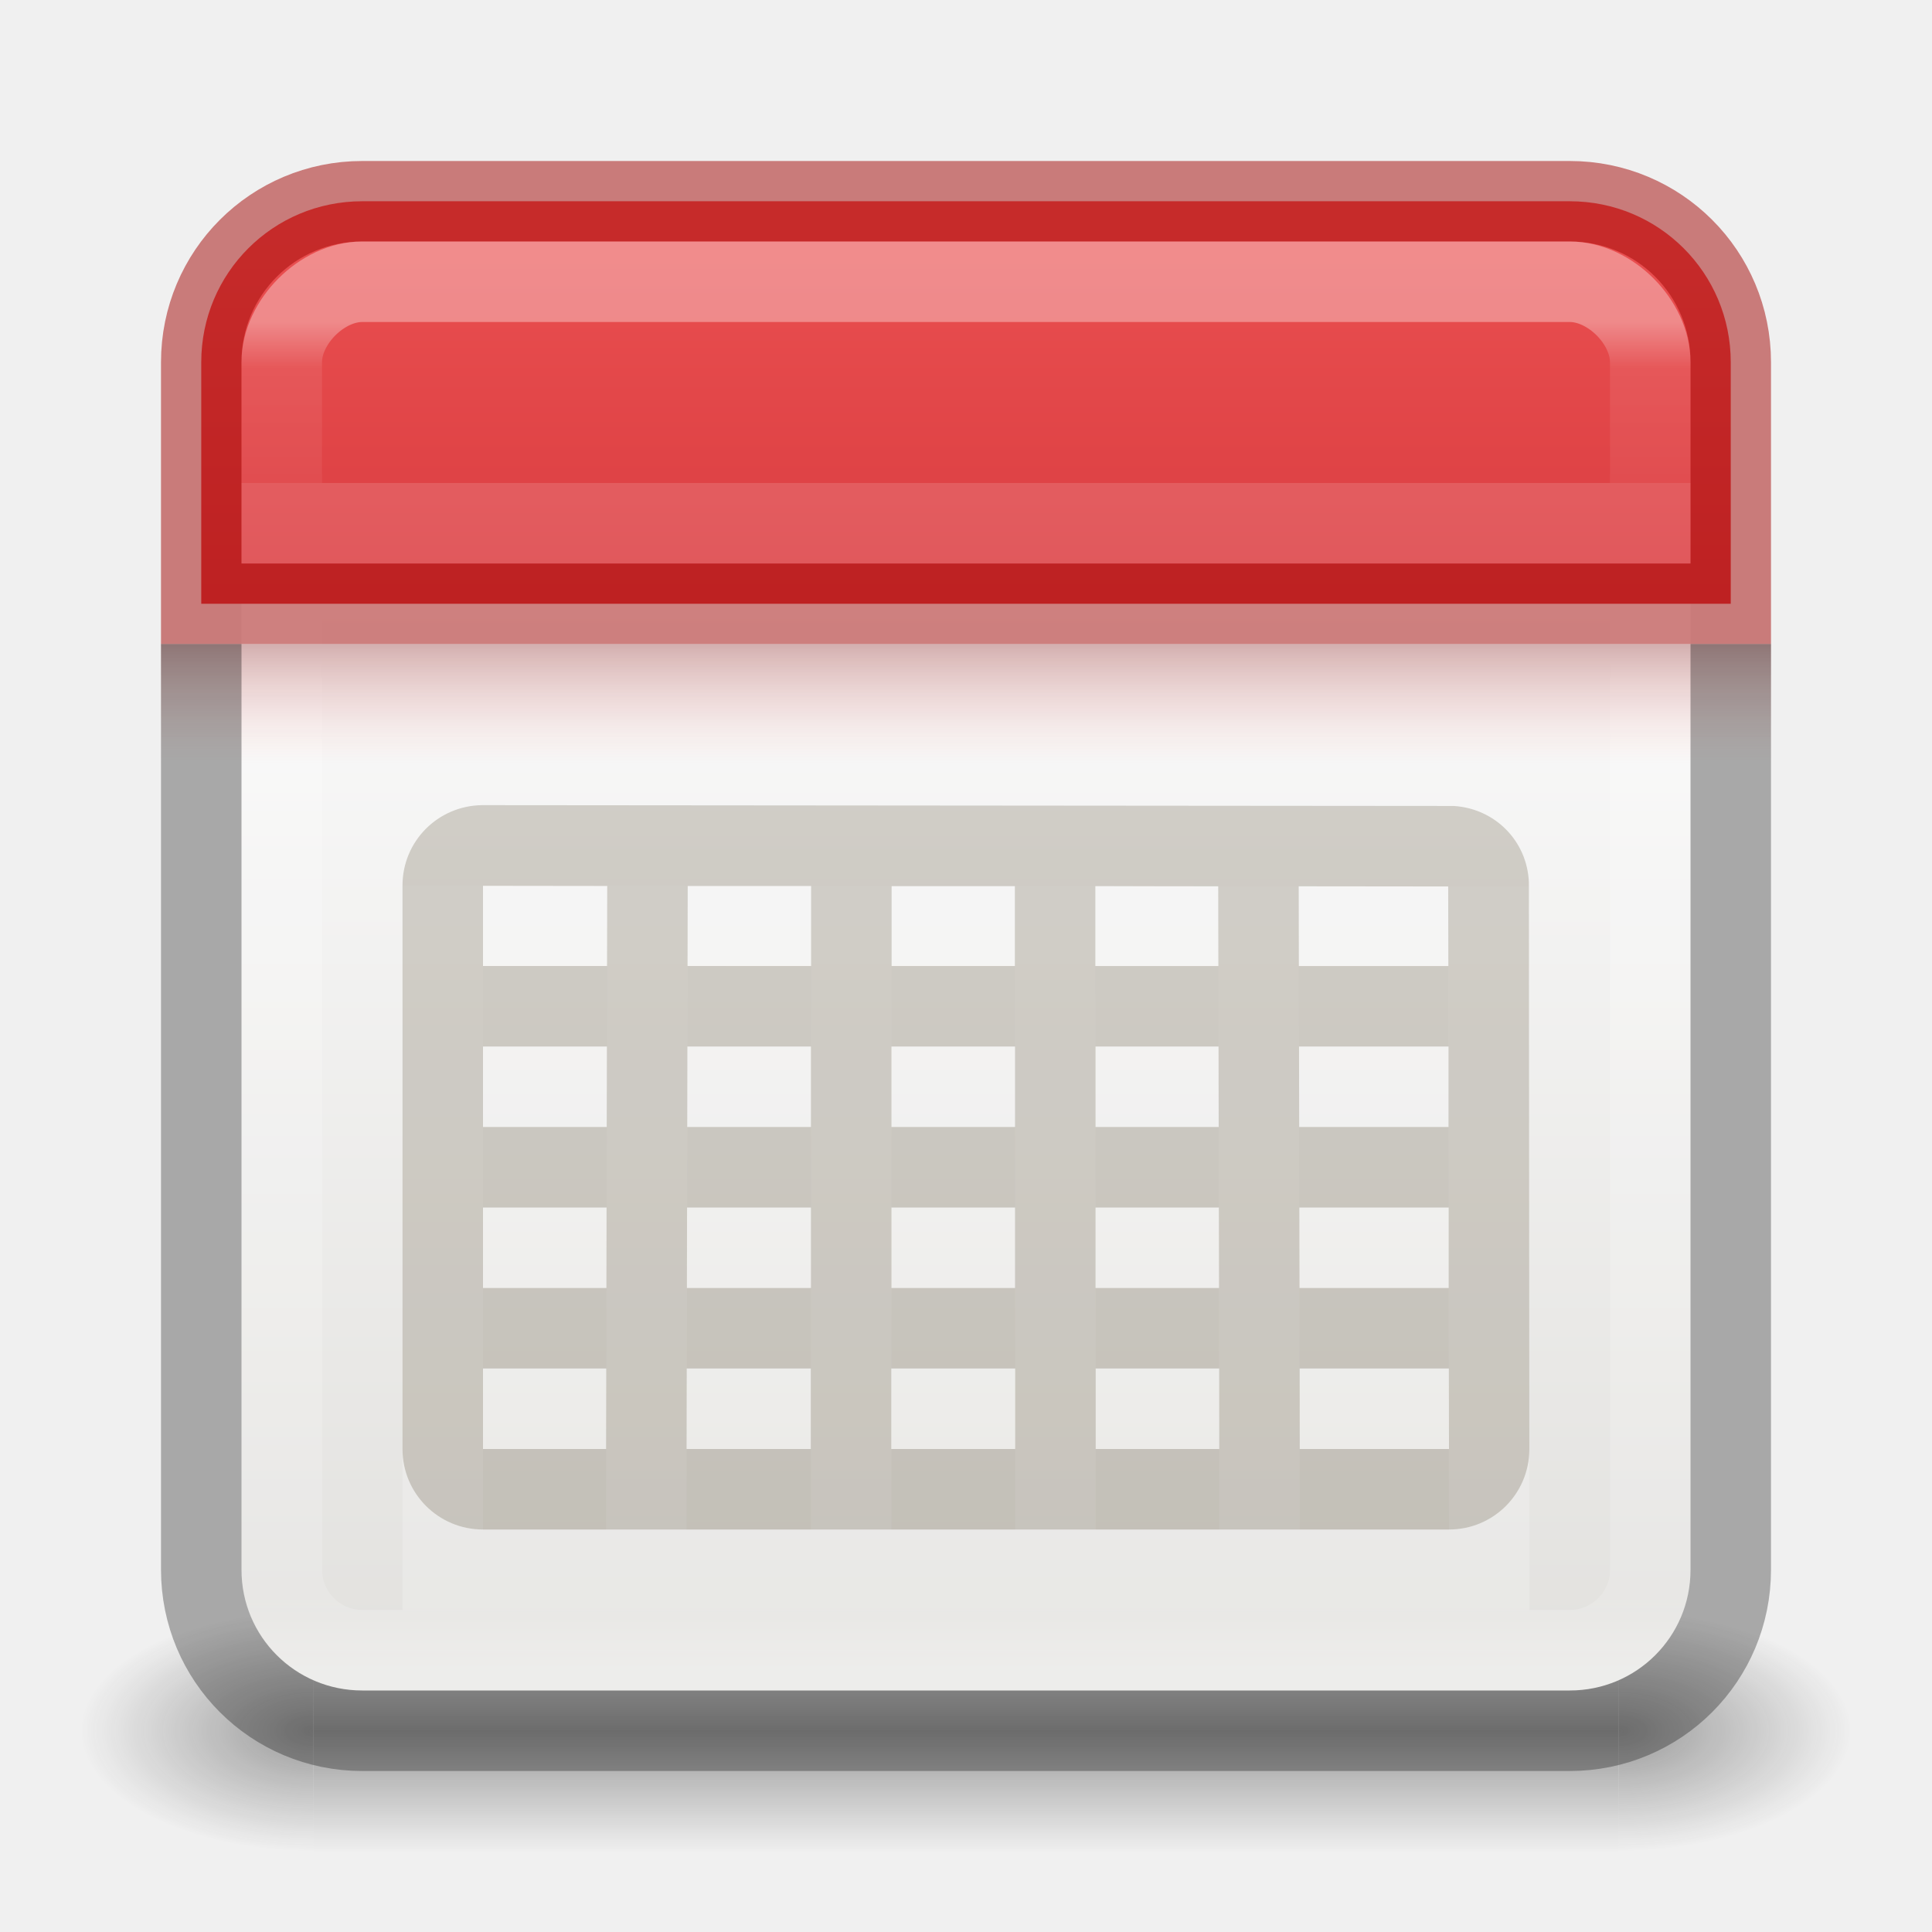
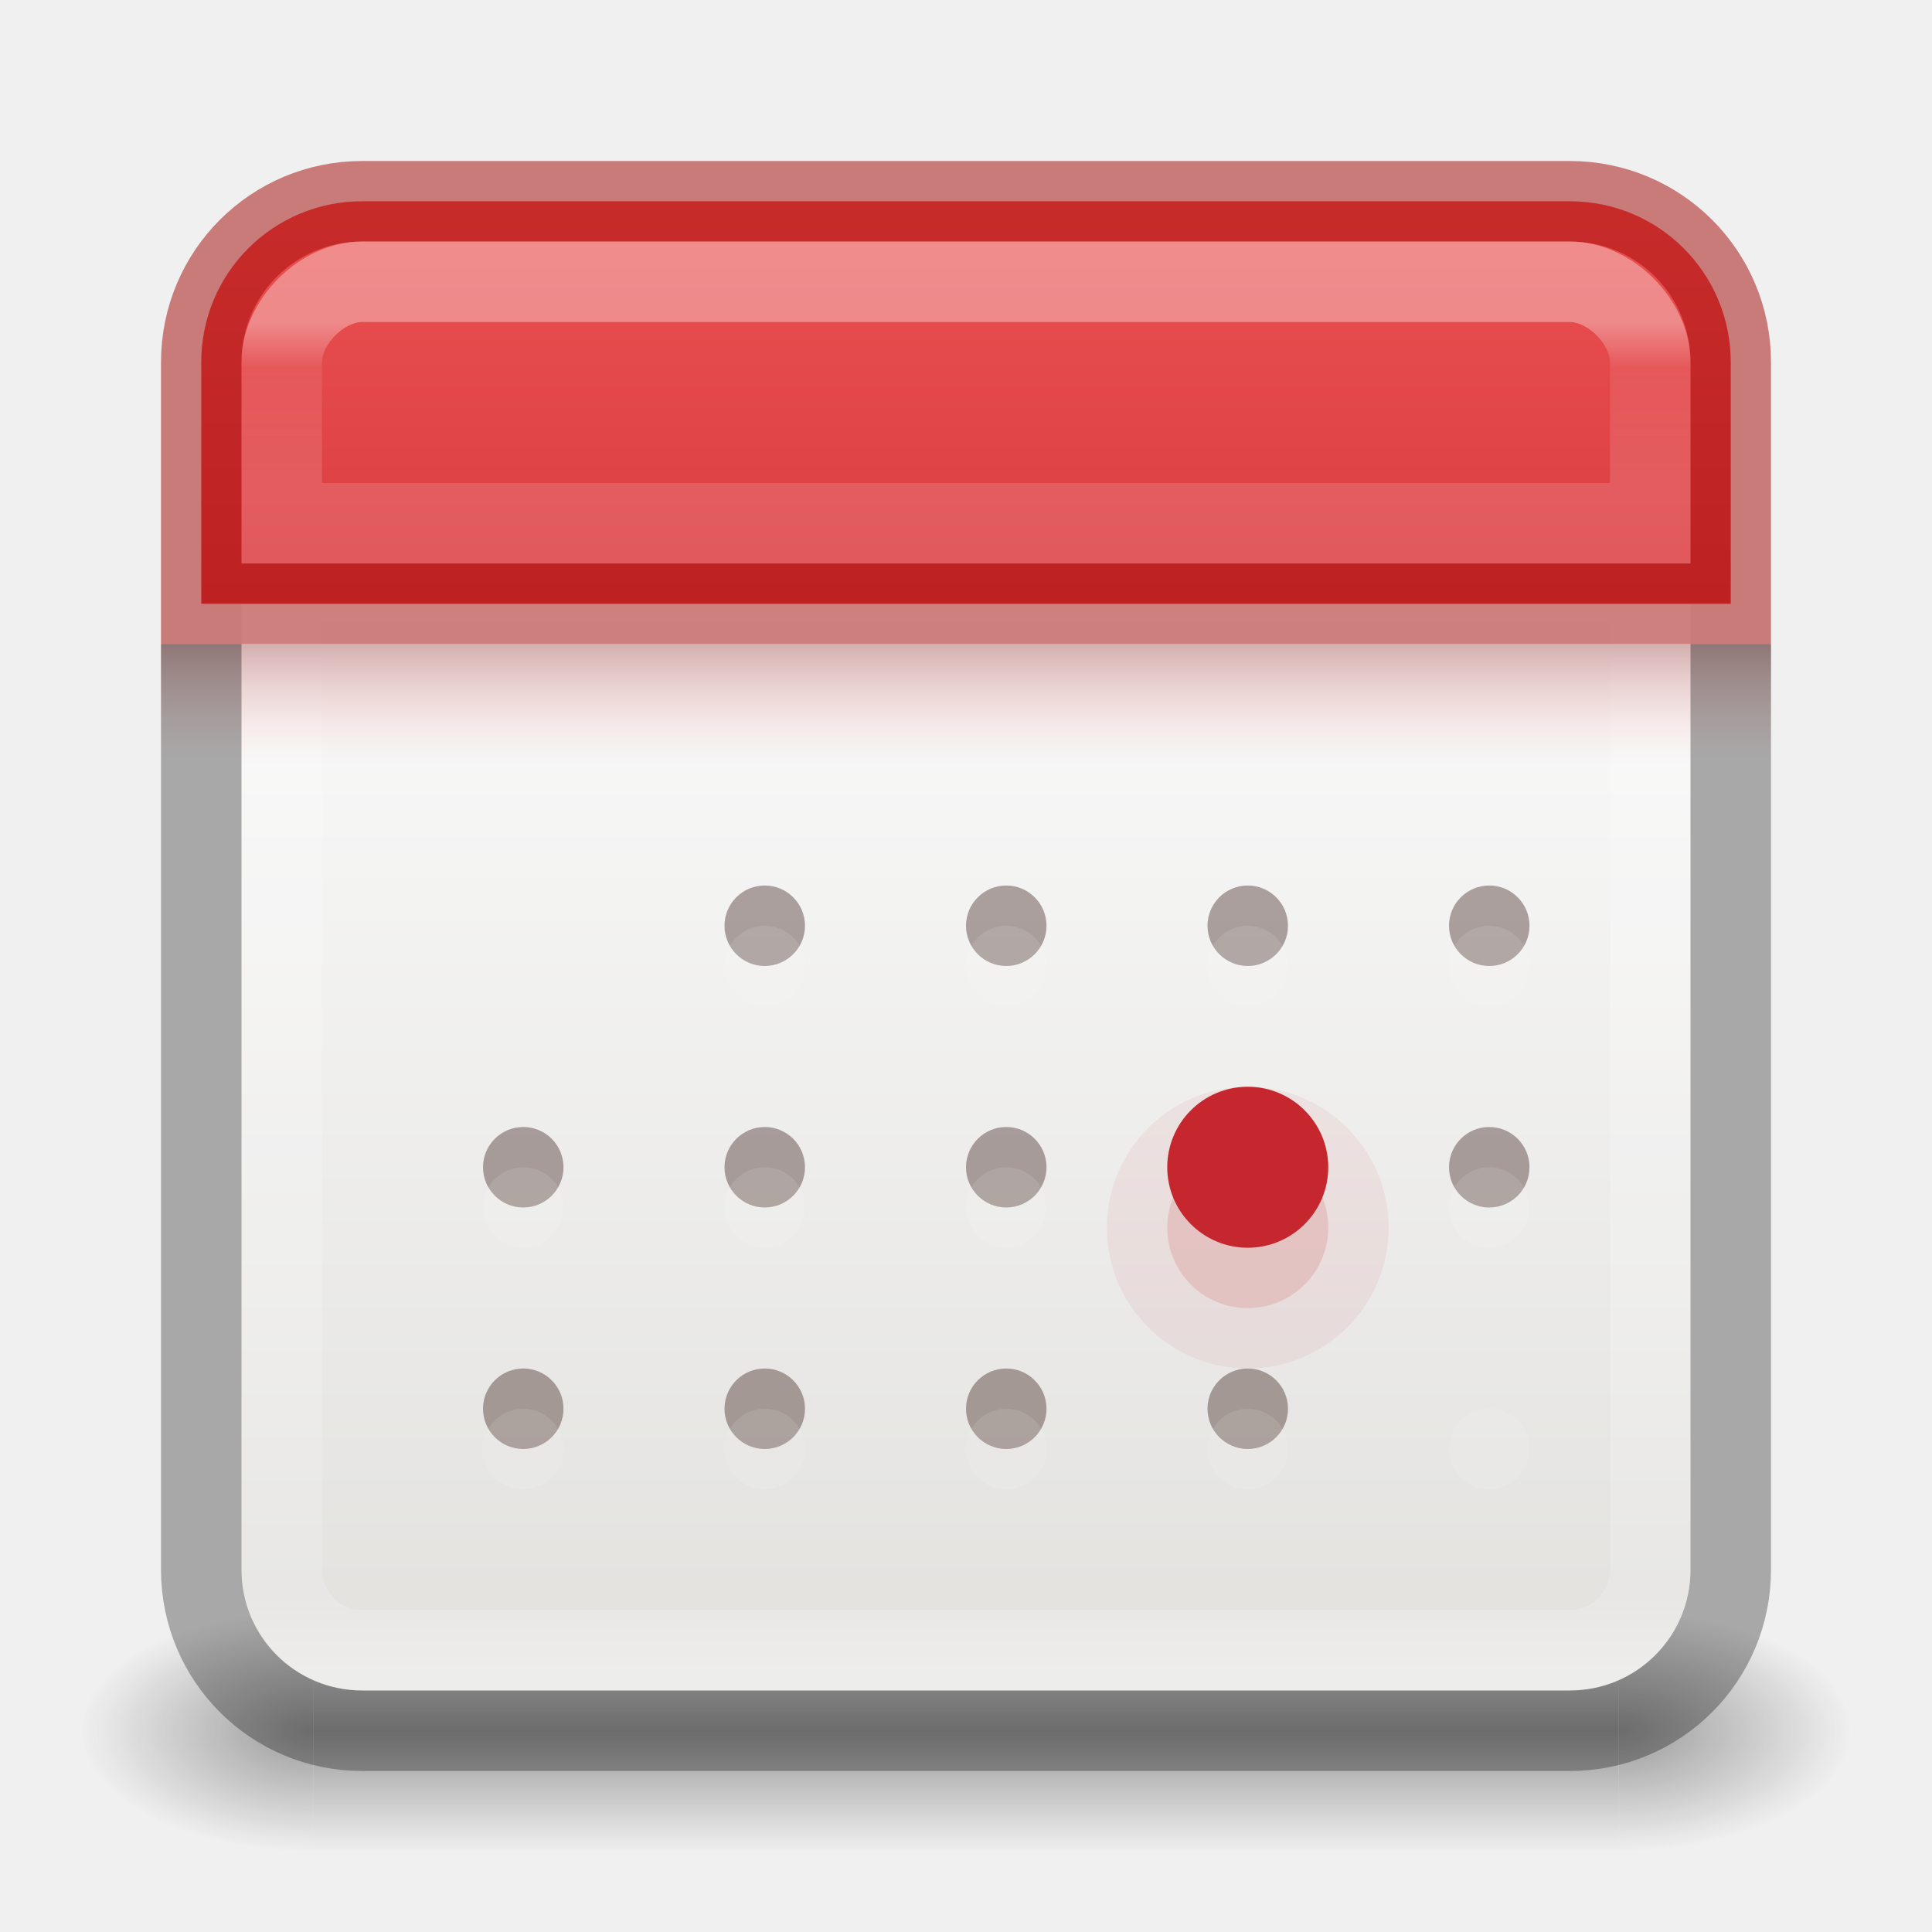
- <svg xmlns="http://www.w3.org/2000/svg" xmlns:xlink="http://www.w3.org/1999/xlink" version="1.1" width="24" height="24" id="svg7107">
-   <defs id="defs7109">
-     <linearGradient id="linearGradient3924-64">
-       <stop id="stop3926-3-6" style="stop-color:#ffffff;stop-opacity:1" offset="0" />
-       <stop id="stop3928-0" style="stop-color:#ffffff;stop-opacity:0.235" offset="0.063" />
-       <stop id="stop3930-3-59" style="stop-color:#ffffff;stop-opacity:0.157" offset="0.951" />
-       <stop id="stop3932-0" style="stop-color:#ffffff;stop-opacity:0.392" offset="1" />
+ <svg xmlns="http://www.w3.org/2000/svg" width="24" height="24" viewBox="0 0 24 24" fill="none" version="1.1" id="svg44">
+   <g id="24">
+     <g id="g2036-4">
+       <g id="g3712-8" opacity="0.4">
+         <path id="rect2801-6" d="M23 20H20.105V23H23V20Z" fill="url(#paint0_radial_686_2996)" />
+         <path id="rect3696-20" d="M1 23H3.895V20H1V23Z" fill="url(#paint1_radial_686_2996)" />
+         <path id="rect3700-5" d="M20.105 20H3.895V23H20.105V20Z" fill="url(#paint2_linear_686_2996)" />
+       </g>
+     </g>
+     <path id="rect5505-21-8" d="M4.5 3C3.669 3 3 3.669 3 4.5V19.5C3 20.331 3.669 21 4.5 21H19.5C20.331 21 21 20.331 21 19.5V4.5C21 3.669 20.331 3 19.5 3H4.5Z" fill="url(#paint3_linear_686_2996)" />
+     <path id="rect6741-9" d="M19.501 3.499H4.501C3.949 3.499 3.501 3.946 3.501 4.499V19.499C3.501 20.051 3.949 20.499 4.501 20.499H19.501C20.053 20.499 20.501 20.051 20.501 19.499V4.499C20.501 3.946 20.053 3.499 19.501 3.499Z" stroke="url(#paint4_linear_686_2996)" stroke-linecap="round" stroke-linejoin="round" />
+     <path id="rect3508" opacity="0.3" d="M22 8H2V9.5H22V8Z" fill="url(#paint5_linear_686_2996)" />
+     <path id="rect5505-21-3-8-5-2-6-1" d="M4.5 2.5C3.392 2.5 2.5 3.392 2.5 4.5V7.5H21.5V4.5C21.5 3.392 20.608 2.5 19.5 2.5H4.5Z" fill="url(#paint6_linear_686_2996)" stroke="#A10705" stroke-opacity="0.502" />
+     <path id="rect6741-9-6" opacity="0.35" d="M3.5 4.5V6.5H20.5V4.5C20.5 4 20 3.5 19.5 3.5H4.5C4 3.5 3.5 4 3.5 4.5Z" stroke="url(#paint7_linear_686_2996)" stroke-linecap="round" />
+     <path id="rect893" opacity="0.3" d="M2.5 8V19.5C2.5 20.608 3.392 21.5 4.5 21.5H19.5C20.608 21.5 21.5 20.608 21.5 19.5V8" stroke="black" />
+     <g id="Vector" opacity="0.4">
+       <path d="M18 11.5C18 11.224 18.224 11 18.5 11C18.776 11 19 11.224 19 11.5C19 11.776 18.776 12 18.5 12C18.224 12 18 11.776 18 11.5Z" fill="#3D211B" id="path1" />
+       <path d="M15 11.5C15 11.224 15.224 11 15.5 11C15.776 11 16 11.224 16 11.5C16 11.776 15.776 12 15.5 12C15.224 12 15 11.776 15 11.5Z" fill="#3D211B" id="path2" />
+       <path d="M12 11.5C12 11.224 12.224 11 12.5 11C12.776 11 13 11.224 13 11.5C13 11.776 12.776 12 12.5 12C12.224 12 12 11.776 12 11.5Z" fill="#3D211B" id="path3" />
+       <path d="M9 11.5C9 11.224 9.224 11 9.5 11C9.776 11 10 11.224 10 11.5C10 11.776 9.776 12 9.5 12C9.224 12 9 11.776 9 11.5Z" fill="#3D211B" id="path4" />
+       <path d="M18 14.5C18 14.224 18.224 14 18.5 14C18.776 14 19 14.224 19 14.5C19 14.776 18.776 15 18.5 15C18.224 15 18 14.776 18 14.5Z" fill="#3D211B" id="path5" />
+       <path d="M12 14.5C12 14.224 12.224 14 12.5 14C12.776 14 13 14.224 13 14.5C13 14.776 12.776 15 12.5 15C12.224 15 12 14.776 12 14.5Z" fill="#3D211B" id="path6" />
+       <path d="M9 14.5C9 14.224 9.224 14 9.5 14C9.776 14 10 14.224 10 14.5C10 14.776 9.776 15 9.5 15C9.224 15 9 14.776 9 14.5Z" fill="#3D211B" id="path7" />
+       <path d="M15 17.5C15 17.224 15.224 17 15.5 17C15.776 17 16 17.224 16 17.5C16 17.776 15.776 18 15.5 18C15.224 18 15 17.776 15 17.5Z" fill="#3D211B" id="path8" />
+       <path d="M12 17.5C12 17.224 12.224 17 12.5 17C12.776 17 13 17.224 13 17.5C13 17.776 12.776 18 12.5 18C12.224 18 12 17.776 12 17.5Z" fill="#3D211B" id="path9" />
+       <path d="M9 17.5C9 17.224 9.224 17 9.5 17C9.776 17 10 17.224 10 17.5C10 17.776 9.776 18 9.5 18C9.224 18 9 17.776 9 17.5Z" fill="#3D211B" id="path10" />
+       <path d="M6 14.5C6 14.224 6.224 14 6.5 14C6.776 14 7 14.224 7 14.5C7 14.776 6.776 15 6.5 15C6.224 15 6 14.776 6 14.5Z" fill="#3D211B" id="path11" />
+       <path d="M6 17.5C6 17.224 6.224 17 6.5 17C6.776 17 7 17.224 7 17.5C7 17.776 6.776 18 6.5 18C6.224 18 6 17.776 6 17.5Z" fill="#3D211B" id="path12" />
+     </g>
+     <g id="Vector_2" opacity="0.1">
+       <path d="M18 12C18 11.724 18.224 11.5 18.5 11.5C18.776 11.5 19 11.724 19 12C19 12.276 18.776 12.5 18.5 12.5C18.224 12.5 18 12.276 18 12Z" fill="white" id="path13" />
+       <path d="M15 12C15 11.724 15.224 11.5 15.5 11.5C15.776 11.5 16 11.724 16 12C16 12.276 15.776 12.5 15.5 12.5C15.224 12.5 15 12.276 15 12Z" fill="white" id="path14" />
+       <path d="M12 12C12 11.724 12.224 11.5 12.5 11.5C12.776 11.5 13 11.724 13 12C13 12.276 12.776 12.5 12.5 12.5C12.224 12.5 12 12.276 12 12Z" fill="white" id="path15" />
+       <path d="M9 12C9 11.724 9.224 11.5 9.5 11.5C9.776 11.5 10 11.724 10 12C10 12.276 9.776 12.5 9.5 12.5C9.224 12.5 9 12.276 9 12Z" fill="white" id="path16" />
+       <path d="M18 15C18 14.724 18.224 14.5 18.5 14.5C18.776 14.5 19 14.724 19 15C19 15.276 18.776 15.5 18.5 15.5C18.224 15.5 18 15.276 18 15Z" fill="white" id="path17" />
+       <path d="M12 15C12 14.724 12.224 14.5 12.5 14.5C12.776 14.5 13 14.724 13 15C13 15.276 12.776 15.5 12.5 15.5C12.224 15.5 12 15.276 12 15Z" fill="white" id="path18" />
+       <path d="M9 15C9 14.724 9.224 14.5 9.5 14.5C9.776 14.5 10 14.724 10 15C10 15.276 9.776 15.5 9.5 15.5C9.224 15.5 9 15.276 9 15Z" fill="white" id="path19" />
+       <path d="M18 18C18 17.724 18.224 17.5 18.5 17.5C18.776 17.5 19 17.724 19 18C19 18.276 18.776 18.5 18.5 18.5C18.224 18.5 18 18.276 18 18Z" fill="white" id="path20" />
+       <path d="M15 18C15 17.724 15.224 17.5 15.5 17.5C15.776 17.5 16 17.724 16 18C16 18.276 15.776 18.5 15.5 18.5C15.224 18.5 15 18.276 15 18Z" fill="white" id="path21" />
+       <path d="M12 18C12 17.724 12.224 17.5 12.5 17.5C12.776 17.5 13 17.724 13 18C13 18.276 12.776 18.5 12.5 18.5C12.224 18.5 12 18.276 12 18Z" fill="white" id="path22" />
+       <path d="M9 18C9 17.724 9.224 17.5 9.5 17.5C9.776 17.5 10 17.724 10 18C10 18.276 9.776 18.5 9.5 18.5C9.224 18.5 9 18.276 9 18Z" fill="white" id="path23" />
+       <path d="M6 15C6 14.724 6.224 14.5 6.5 14.5C6.776 14.5 7 14.724 7 15C7 15.276 6.776 15.5 6.5 15.5C6.224 15.5 6 15.276 6 15Z" fill="white" id="path24" />
+       <path d="M6 18C6 17.724 6.224 17.5 6.5 17.5C6.776 17.5 7 17.724 7 18C7 18.276 6.776 18.5 6.5 18.5C6.224 18.5 6 18.276 6 18Z" fill="white" id="path25" />
+     </g>
+     <path id="Ellipse 16" opacity="0.07" d="M17.25 15.25C17.25 16.216 16.466 17 15.5 17C14.534 17 13.75 16.216 13.75 15.25C13.75 14.284 14.534 13.5 15.5 13.5C16.466 13.5 17.25 14.284 17.25 15.25Z" fill="#C6262E" />
+     <path id="path1-8-3" opacity="0.15" d="M15.5 16.25C16.052 16.25 16.5 15.802 16.5 15.25C16.5 14.698 16.052 14.25 15.5 14.25C14.948 14.25 14.5 14.698 14.5 15.25C14.5 15.802 14.948 16.25 15.5 16.25Z" fill="#C6262E" />
+     <path id="path1-8" d="M15.5 15.5C16.052 15.5 16.5 15.052 16.5 14.5C16.5 13.948 16.052 13.5 15.5 13.5C14.948 13.5 14.5 13.948 14.5 14.5C14.5 15.052 14.948 15.5 15.5 15.5Z" fill="#C6262E" />
+   </g>
+   <defs id="defs44">
+     <radialGradient id="paint0_radial_686_2996" cx="0" cy="0" r="1" gradientUnits="userSpaceOnUse" gradientTransform="translate(20.1012 21.5) scale(2.90022 1.5)">
+       <stop stop-color="#181818" id="stop25" />
+       <stop offset="1" stop-color="#181818" stop-opacity="0" id="stop26" />
+     </radialGradient>
+     <radialGradient id="paint1_radial_686_2996" cx="0" cy="0" r="1" gradientUnits="userSpaceOnUse" gradientTransform="translate(3.89884 21.5) rotate(180) scale(2.90022 1.5)">
+       <stop stop-color="#181818" id="stop27" />
+       <stop offset="1" stop-color="#181818" stop-opacity="0" id="stop28" />
+     </radialGradient>
+     <linearGradient id="paint2_linear_686_2996" x1="12.613" y1="23.012" x2="12.613" y2="20" gradientUnits="userSpaceOnUse">
+       <stop stop-color="#181818" stop-opacity="0" id="stop29" />
+       <stop offset="0.5" stop-color="#181818" id="stop30" />
+       <stop offset="1" stop-color="#181818" stop-opacity="0" id="stop31" />
    </linearGradient>
-     <radialGradient cx="4.993" cy="43.5" r="2.5" fx="4.993" fy="43.5" id="radialGradient3082-6" xlink:href="#linearGradient3688-166-749-9" gradientUnits="userSpaceOnUse" gradientTransform="matrix(2.003784,0,0,1.4,27.98813,-17.4)" />
-     <linearGradient id="linearGradient3688-166-749-9">
-       <stop id="stop2883-2" style="stop-color:#181818;stop-opacity:1" offset="0" />
-       <stop id="stop2885-2" style="stop-color:#181818;stop-opacity:0" offset="1" />
+     <linearGradient id="paint3_linear_686_2996" x1="12.478" y1="7.455" x2="12.478" y2="20.776" gradientUnits="userSpaceOnUse">
+       <stop stop-color="#FAFAFA" id="stop32" />
+       <stop offset="1" stop-color="#E2E1DE" id="stop33" />
    </linearGradient>
-     <radialGradient cx="4.993" cy="43.5" r="2.5" fx="4.993" fy="43.5" id="radialGradient3084-4" xlink:href="#linearGradient3688-464-309-7-6" gradientUnits="userSpaceOnUse" gradientTransform="matrix(2.003784,0,0,1.4,-20.01187,-104.4)" />
-     <linearGradient id="linearGradient3688-464-309-7-6">
-       <stop id="stop2889-75" style="stop-color:#181818;stop-opacity:1" offset="0" />
-       <stop id="stop2891-4-9" style="stop-color:#181818;stop-opacity:0" offset="1" />
+     <linearGradient id="paint4_linear_686_2996" x1="12.001" y1="3.269" x2="12.001" y2="20.729" gradientUnits="userSpaceOnUse">
+       <stop stop-color="white" id="stop34" />
+       <stop offset="0.063" stop-color="white" stop-opacity="0.235" id="stop35" />
+       <stop offset="0.951" stop-color="white" stop-opacity="0.157" id="stop36" />
+       <stop offset="1" stop-color="white" stop-opacity="0.392" id="stop37" />
    </linearGradient>
-     <linearGradient x1="25.058" y1="47.028" x2="25.058" y2="39.999" id="linearGradient3086-8" xlink:href="#linearGradient3702-501-757-1" gradientUnits="userSpaceOnUse" />
-     <linearGradient id="linearGradient3702-501-757-1">
-       <stop id="stop2895-2" style="stop-color:#181818;stop-opacity:0" offset="0" />
-       <stop id="stop2897-89" style="stop-color:#181818;stop-opacity:1" offset="0.5" />
-       <stop id="stop2899-36" style="stop-color:#181818;stop-opacity:0" offset="1" />
+     <linearGradient id="paint5_linear_686_2996" x1="11.977" y1="8" x2="11.977" y2="9.486" gradientUnits="userSpaceOnUse">
+       <stop stop-color="#7A0000" id="stop38" />
+       <stop offset="1" stop-color="#FF8C82" stop-opacity="0" id="stop39" />
    </linearGradient>
-     <linearGradient x1="24" y1="5" x2="24" y2="43" id="linearGradient3192" xlink:href="#linearGradient3924-64" gradientUnits="userSpaceOnUse" gradientTransform="matrix(0.4594595,0,0,0.4594595,0.9742189,0.9717503)" />
-     <linearGradient x1="23.954" y1="15.999" x2="23.954" y2="19.963" id="linearGradient3265" xlink:href="#linearGradient3510-9-7" gradientUnits="userSpaceOnUse" gradientTransform="matrix(0.5,0,0,0.375,1.0885132e-6,2.000001)" />
-     <linearGradient x1="25.132" y1="15.5" x2="25.132" y2="48.396" id="linearGradient3268-1" xlink:href="#linearGradient4658-0" gradientUnits="userSpaceOnUse" gradientTransform="matrix(0.4223083,0,0,0.404943,1.864602,1.178078)" />
-     <linearGradient id="linearGradient4658-0">
-       <stop id="stop4660-1" style="stop-color:#fafafa;stop-opacity:1" offset="0" />
-       <stop id="stop4662-0" style="stop-color:#e2e1de;stop-opacity:1" offset="1" />
+     <linearGradient id="paint6_linear_686_2996" x1="12" y1="2" x2="12" y2="13" gradientUnits="userSpaceOnUse">
+       <stop stop-color="#ED5353" id="stop40" />
+       <stop offset="1" stop-color="#C6262E" id="stop41" />
    </linearGradient>
-     <linearGradient id="linearGradient3924-64-4">
-       <stop id="stop3926-3-6-5" style="stop-color:#ffffff;stop-opacity:1" offset="0" />
-       <stop id="stop3928-0-2" style="stop-color:#ffffff;stop-opacity:0.235" offset="0.285" />
-       <stop id="stop3930-3-59-2" style="stop-color:#ffffff;stop-opacity:0.157" offset="1" />
-       <stop id="stop3932-0-4" style="stop-color:#ffffff;stop-opacity:0.392" offset="1" />
-     </linearGradient>
-     <linearGradient x1="24" y1="6.591" x2="24" y2="10.944" id="linearGradient4125" xlink:href="#linearGradient3924-64-4" gradientUnits="userSpaceOnUse" gradientTransform="matrix(0.4594595,0,0,0.4594595,0.9742189,0.9717507)" />
-     <linearGradient xlink:href="#linearGradient1" id="linearGradient1926" gradientUnits="userSpaceOnUse" gradientTransform="translate(-55.5,-16.5)" x1="67.5" y1="18.5" x2="67.5" y2="29.5" />
-     <linearGradient id="linearGradient3510-9-7">
-       <stop id="stop3512-9-6" style="stop-color:#7a0000;stop-opacity:1" offset="0" />
-       <stop id="stop3514-9-1" style="stop-color:#ff8c82;stop-opacity:0;" offset="1" />
-     </linearGradient>
-     <linearGradient id="linearGradient1">
-       <stop style="stop-color:#ed5353;stop-opacity:1" offset="0" id="stop3" />
-       <stop style="stop-color:#c6262e;stop-opacity:1" offset="1" id="stop4" />
+     <linearGradient id="paint7_linear_686_2996" x1="12.001" y1="4" x2="12.001" y2="6" gradientUnits="userSpaceOnUse">
+       <stop stop-color="white" id="stop42" />
+       <stop offset="0.285" stop-color="white" stop-opacity="0.235" id="stop43" />
+       <stop offset="1" stop-color="white" stop-opacity="0.392" id="stop44" />
    </linearGradient>
  </defs>
-   <g transform="matrix(0.55,0,0,0.3333336,-1.200001,7.33333)" id="g2036-4" style="display:inline">
-     <g transform="matrix(1.052632,0,0,1.285713,-1.263158,-13.42854)" id="g3712-8" style="opacity:0.4">
-       <rect width="5" height="7" x="38" y="40" id="rect2801-6" style="fill:url(#radialGradient3082-6);fill-opacity:1;stroke:none" />
-       <rect width="5" height="7" x="-10" y="-47" transform="scale(-1,-1)" id="rect3696-20" style="fill:url(#radialGradient3084-4);fill-opacity:1;stroke:none" />
-       <rect width="28" height="7" x="10" y="40" id="rect3700-5" style="fill:url(#linearGradient3086-8);fill-opacity:1;stroke:none" />
-     </g>
-   </g>
-   <path id="rect5505-21-8" style="color:#000000;display:inline;overflow:visible;visibility:visible;fill:url(#linearGradient3268-1);fill-opacity:1;fill-rule:nonzero;stroke:none;stroke-width:1;marker:none;enable-background:accumulate" d="M 4.5 3 C 3.669 3 3 3.669 3 4.5 L 3 19.5 C 3 20.331 3.669 21 4.5 21 L 19.5 21 C 20.331 21 21 20.331 21 19.5 L 21 4.5 C 21 3.669 20.331 3 19.5 3 L 4.5 3 z " />
-   <rect width="17" height="17" x="3.501" y="3.499" id="rect6741-9" style="fill:none;stroke:url(#linearGradient3192);stroke-width:1;stroke-linecap:round;stroke-linejoin:round;stroke-miterlimit:4;stroke-dasharray:none;stroke-dashoffset:0;stroke-opacity:1" rx="1" ry="1" />
-   <rect width="20" height="1.5" rx="0" ry="0" x="2" y="8" id="rect3508" style="display:inline;overflow:visible;visibility:visible;opacity:0.3;fill:url(#linearGradient3265);fill-opacity:1;fill-rule:nonzero;stroke:none;stroke-width:1;marker:none;enable-background:accumulate" />
-   <path id="rect5505-21-3-8-5-2-6-1" style="color:#000000;fill:url(#linearGradient1926);fill-opacity:1;fill-rule:nonzero;stroke:#a10705;stroke-width:1;marker:none;visibility:visible;display:inline;overflow:visible;enable-background:accumulate;font-variation-settings:normal;opacity:1;vector-effect:none;stroke-linecap:butt;stroke-linejoin:miter;stroke-miterlimit:4;stroke-dasharray:none;stroke-dashoffset:0;stroke-opacity:0.502;-inkscape-stroke:none;stop-color:#000000;stop-opacity:1" d="M 4.5 2.5 C 3.392 2.5 2.5 3.392 2.5 4.5 L 2.5 7.5 L 21.5 7.5 L 21.5 4.5 C 21.5 3.392 20.608 2.5 19.5 2.5 L 4.5 2.5 z " />
-   <path d="m 18.5,17.5 -13,0 z m -0.01,-5.988 -12.99,-0.009 0,7.997 13,0 z m 0.01,3.988 -13,0 m 13,-2 -13,0 m 2.545,-1.979 -0.018,7.979 m 2.549,-7.944 -0.003,7.944 m 2.535,-7.972 0.004,7.972 m 2.522,-8 0.013,8" id="rect4188-6-4-0-3" style="opacity:0.2;color:#000000;fill:none;stroke:#ffffff;stroke-width:1;stroke-linecap:butt;stroke-linejoin:miter;stroke-miterlimit:4;stroke-opacity:1;stroke-dasharray:none;stroke-dashoffset:0;marker:none;visibility:visible;display:inline;overflow:visible;enable-background:accumulate" />
-   <path id="path889" style="color:#000000;font-style:normal;font-variant:normal;font-weight:normal;font-stretch:normal;font-size:medium;line-height:normal;font-family:sans-serif;font-variant-ligatures:normal;font-variant-position:normal;font-variant-caps:normal;font-variant-numeric:normal;font-variant-alternates:normal;font-variant-east-asian:normal;font-feature-settings:normal;font-variation-settings:normal;text-indent:0;text-align:start;text-decoration:none;text-decoration-line:none;text-decoration-style:solid;text-decoration-color:#000000;letter-spacing:normal;word-spacing:normal;text-transform:none;writing-mode:lr-tb;direction:ltr;text-orientation:mixed;dominant-baseline:auto;baseline-shift:baseline;text-anchor:start;white-space:normal;shape-padding:0;shape-margin:0;inline-size:0;clip-rule:nonzero;display:inline;overflow:visible;visibility:visible;isolation:auto;mix-blend-mode:normal;color-interpolation:sRGB;color-interpolation-filters:linearRGB;solid-color:#000000;solid-opacity:1;vector-effect:none;fill:#5e553c;fill-opacity:1;fill-rule:nonzero;stroke:none;stroke-width:1;stroke-linecap:butt;stroke-linejoin:miter;stroke-miterlimit:4;stroke-dasharray:none;stroke-dashoffset:0;stroke-opacity:1;color-rendering:auto;image-rendering:auto;shape-rendering:auto;text-rendering:auto;enable-background:accumulate;stop-color:#000000;stop-opacity:1;opacity:0.25" d="M 5.986 10.002 C 5.439 10.01 5 10.451 5 11 L 5 18 C 5 18.554 5.446 19 6 19 L 18 19 C 18.552 19 18.995 18.557 18.998 18.006 L 18.992 10.957 C 18.97 10.444 18.568 10.042 18.057 10.012 L 5.986 10.002 z M 6 11.004 L 7.543 11.006 L 7.541 12 L 6 12 L 6 11.004 z M 8.543 11.006 L 10.076 11.006 L 10.076 12 L 8.541 12 L 8.543 11.006 z M 11.076 11.008 L 12.607 11.008 L 12.607 12 L 11.076 12 L 11.076 11.008 z M 13.607 11.008 L 15.133 11.01 L 15.135 12 L 13.607 12 L 13.607 11.008 z M 16.133 11.01 L 17.99 11.012 L 17.992 12 L 16.135 12 L 16.133 11.01 z M 6 13 L 7.539 13 L 7.537 14 L 6 14 L 6 13 z M 8.539 13 L 10.074 13 L 10.074 14 L 8.537 14 L 8.539 13 z M 11.074 13 L 12.609 13 L 12.609 14 L 11.074 14 L 11.074 13 z M 13.609 13 L 15.137 13 L 15.139 14 L 13.609 14 L 13.609 13 z M 16.137 13 L 17.994 13 L 17.994 14 L 16.139 14 L 16.137 13 z M 6 15 L 7.535 15 L 7.533 16 L 6 16 L 6 15 z M 8.535 15 L 10.074 15 L 10.074 16 L 8.533 16 L 8.535 15 z M 11.074 15 L 12.609 15 L 12.609 16 L 11.074 16 L 11.074 15 z M 13.609 15 L 15.141 15 L 15.143 16 L 13.609 16 L 13.609 15 z M 16.141 15 L 17.996 15 L 17.996 16 L 16.143 16 L 16.141 15 z M 6 17 L 7.531 17 L 7.529 18 L 6 18 L 6 17 z M 8.531 17 L 10.072 17 L 10.072 18 L 8.529 18 L 8.531 17 z M 11.072 17 L 12.611 17 L 12.611 18 L 11.072 18 L 11.072 17 z M 13.611 17 L 15.145 17 L 15.146 18 L 13.611 18 L 13.611 17 z M 16.145 17 L 17.998 17 L 18 18 L 16.146 18 L 16.145 17 z " />
-   <path d="m 3.5,4.5 v 2 h 17 v -2 c 0,-0.5 -0.5,-1 -1,-1 h -15 c -0.5,0 -1,0.5 -1,1 z" id="rect6741-9-6" style="opacity:0.35;fill:none;stroke:url(#linearGradient4125);stroke-width:1;stroke-linecap:round;stroke-linejoin:miter;stroke-miterlimit:4;stroke-dasharray:none;stroke-dashoffset:0;stroke-opacity:1" />
-   <path id="rect893" style="opacity:0.3;fill:none;stroke:#000000;stroke-width:1;stop-color:#000000;stroke-opacity:1" d="m 2.5,8 v 11.5 c 0,1.108 0.892,2 2,2 h 15 c 1.108,0 2,-0.892 2,-2 V 8" />
</svg>
